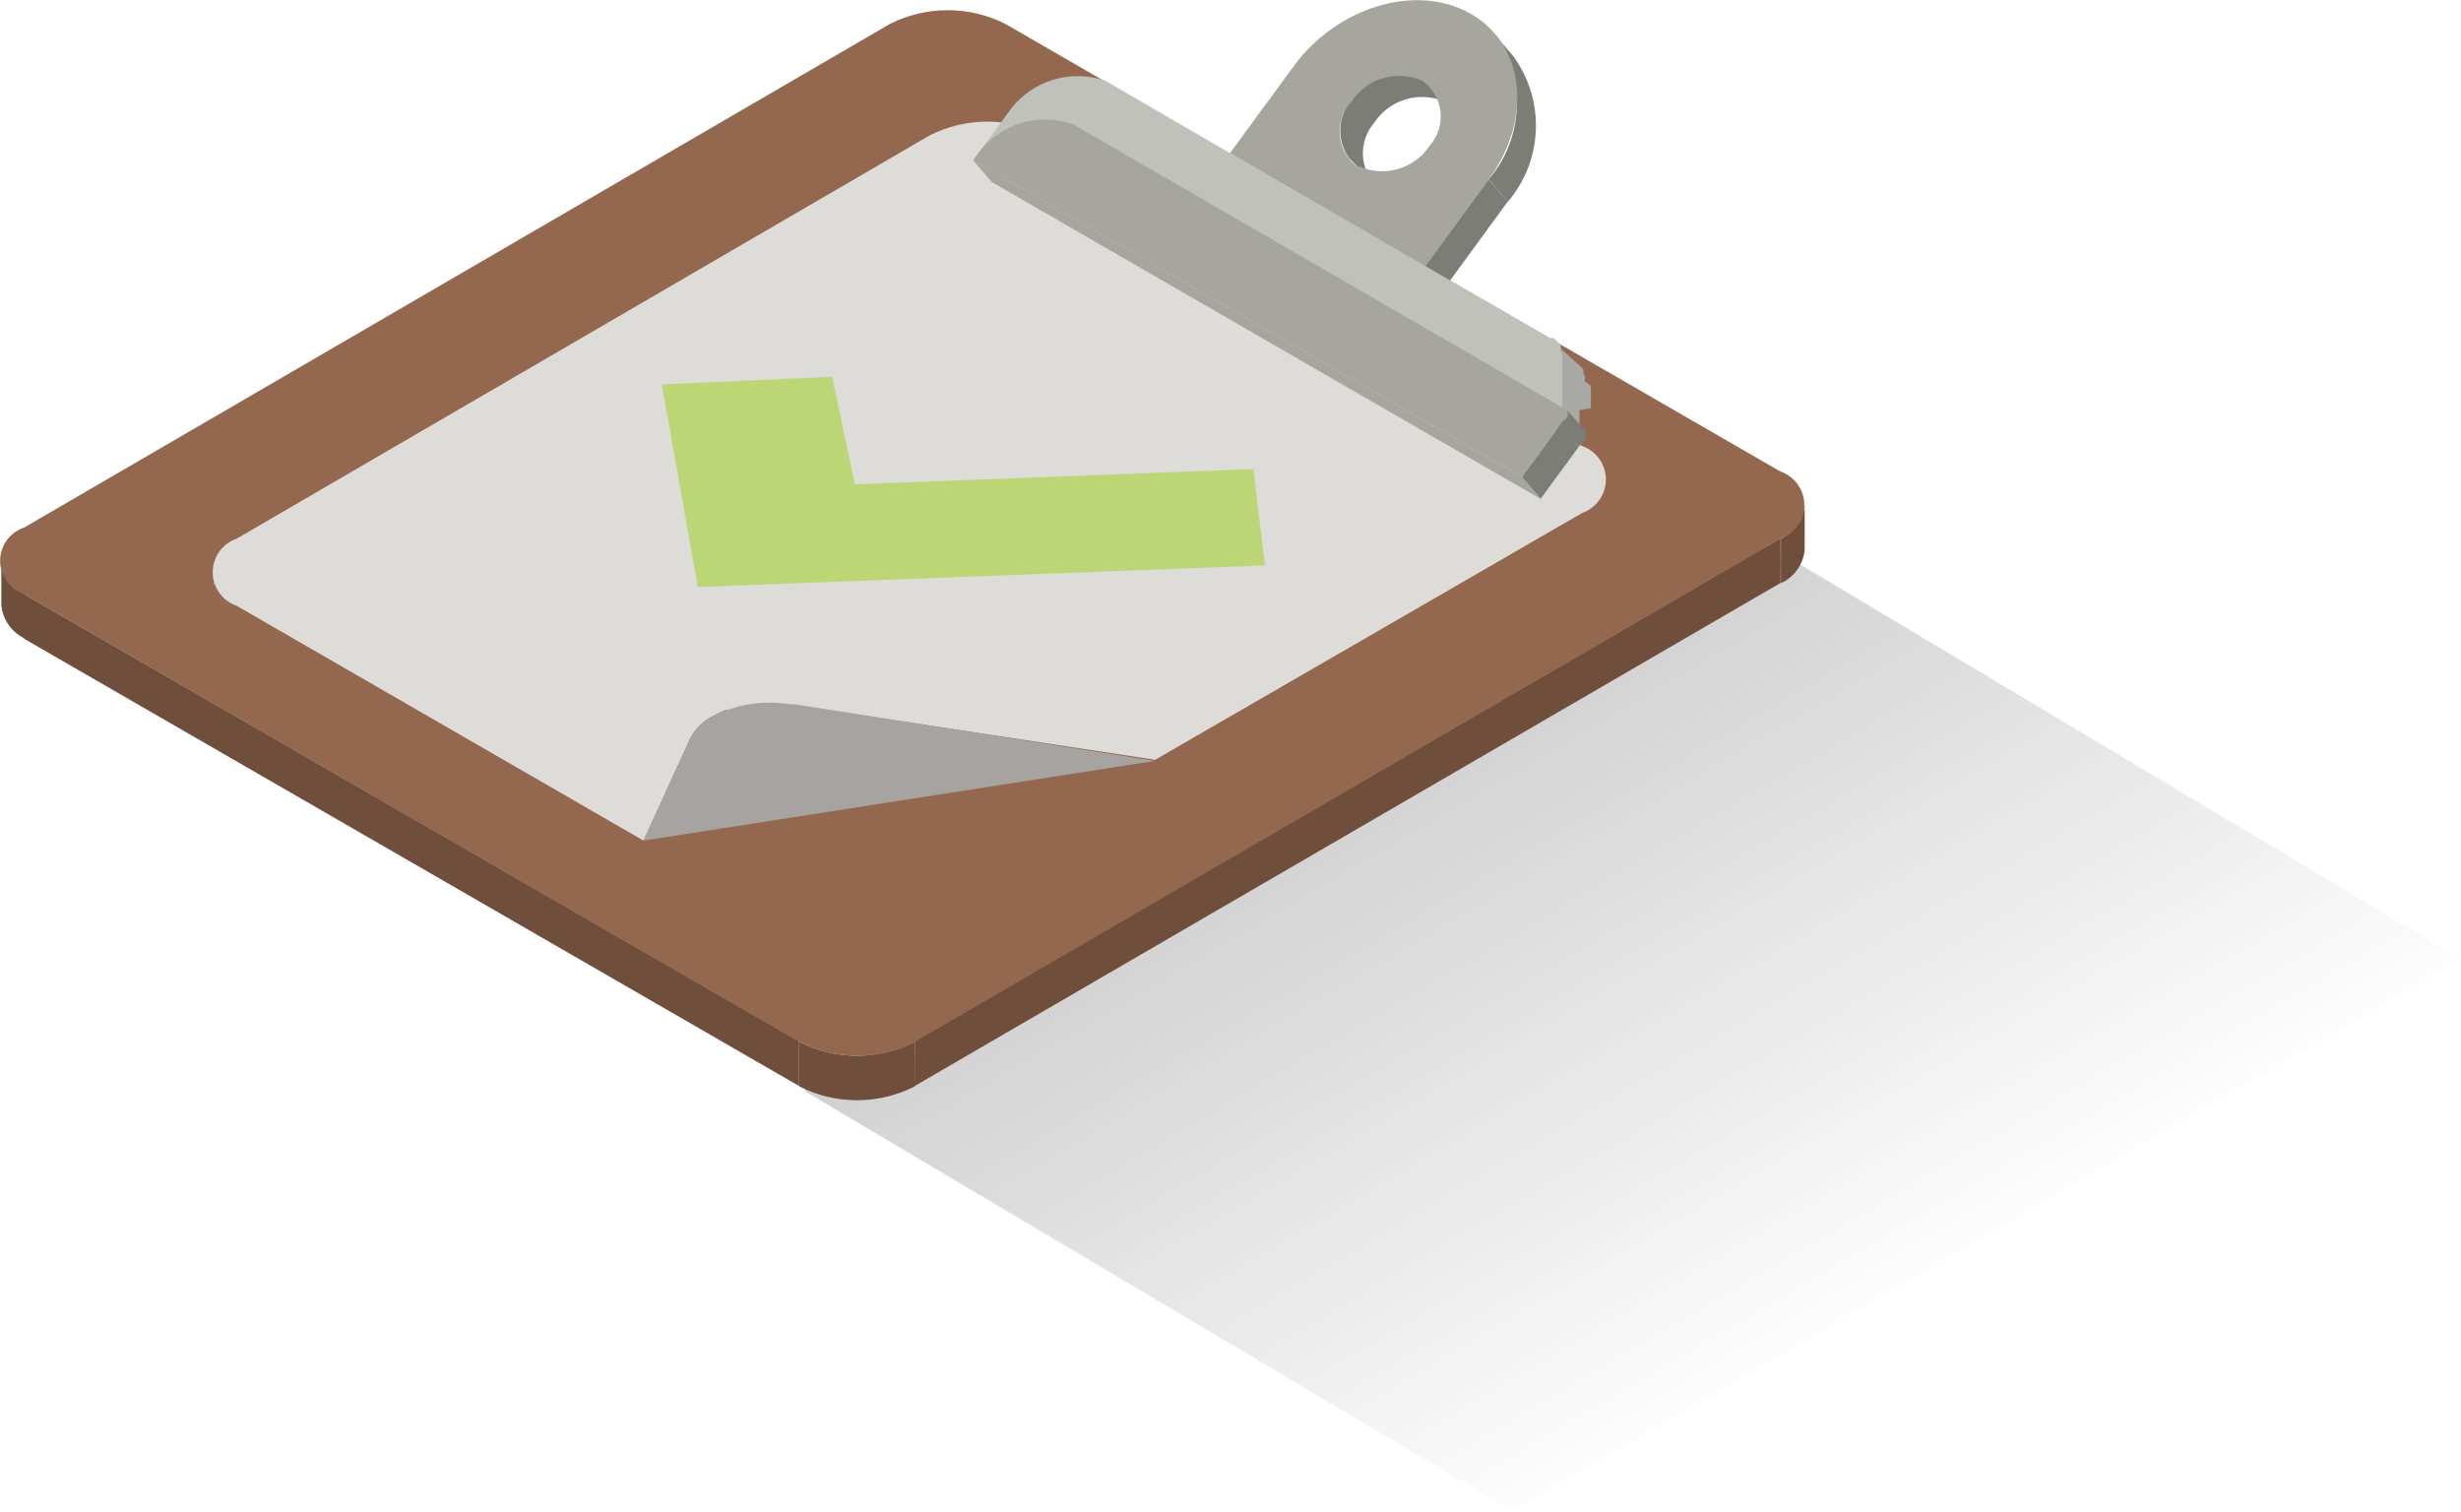
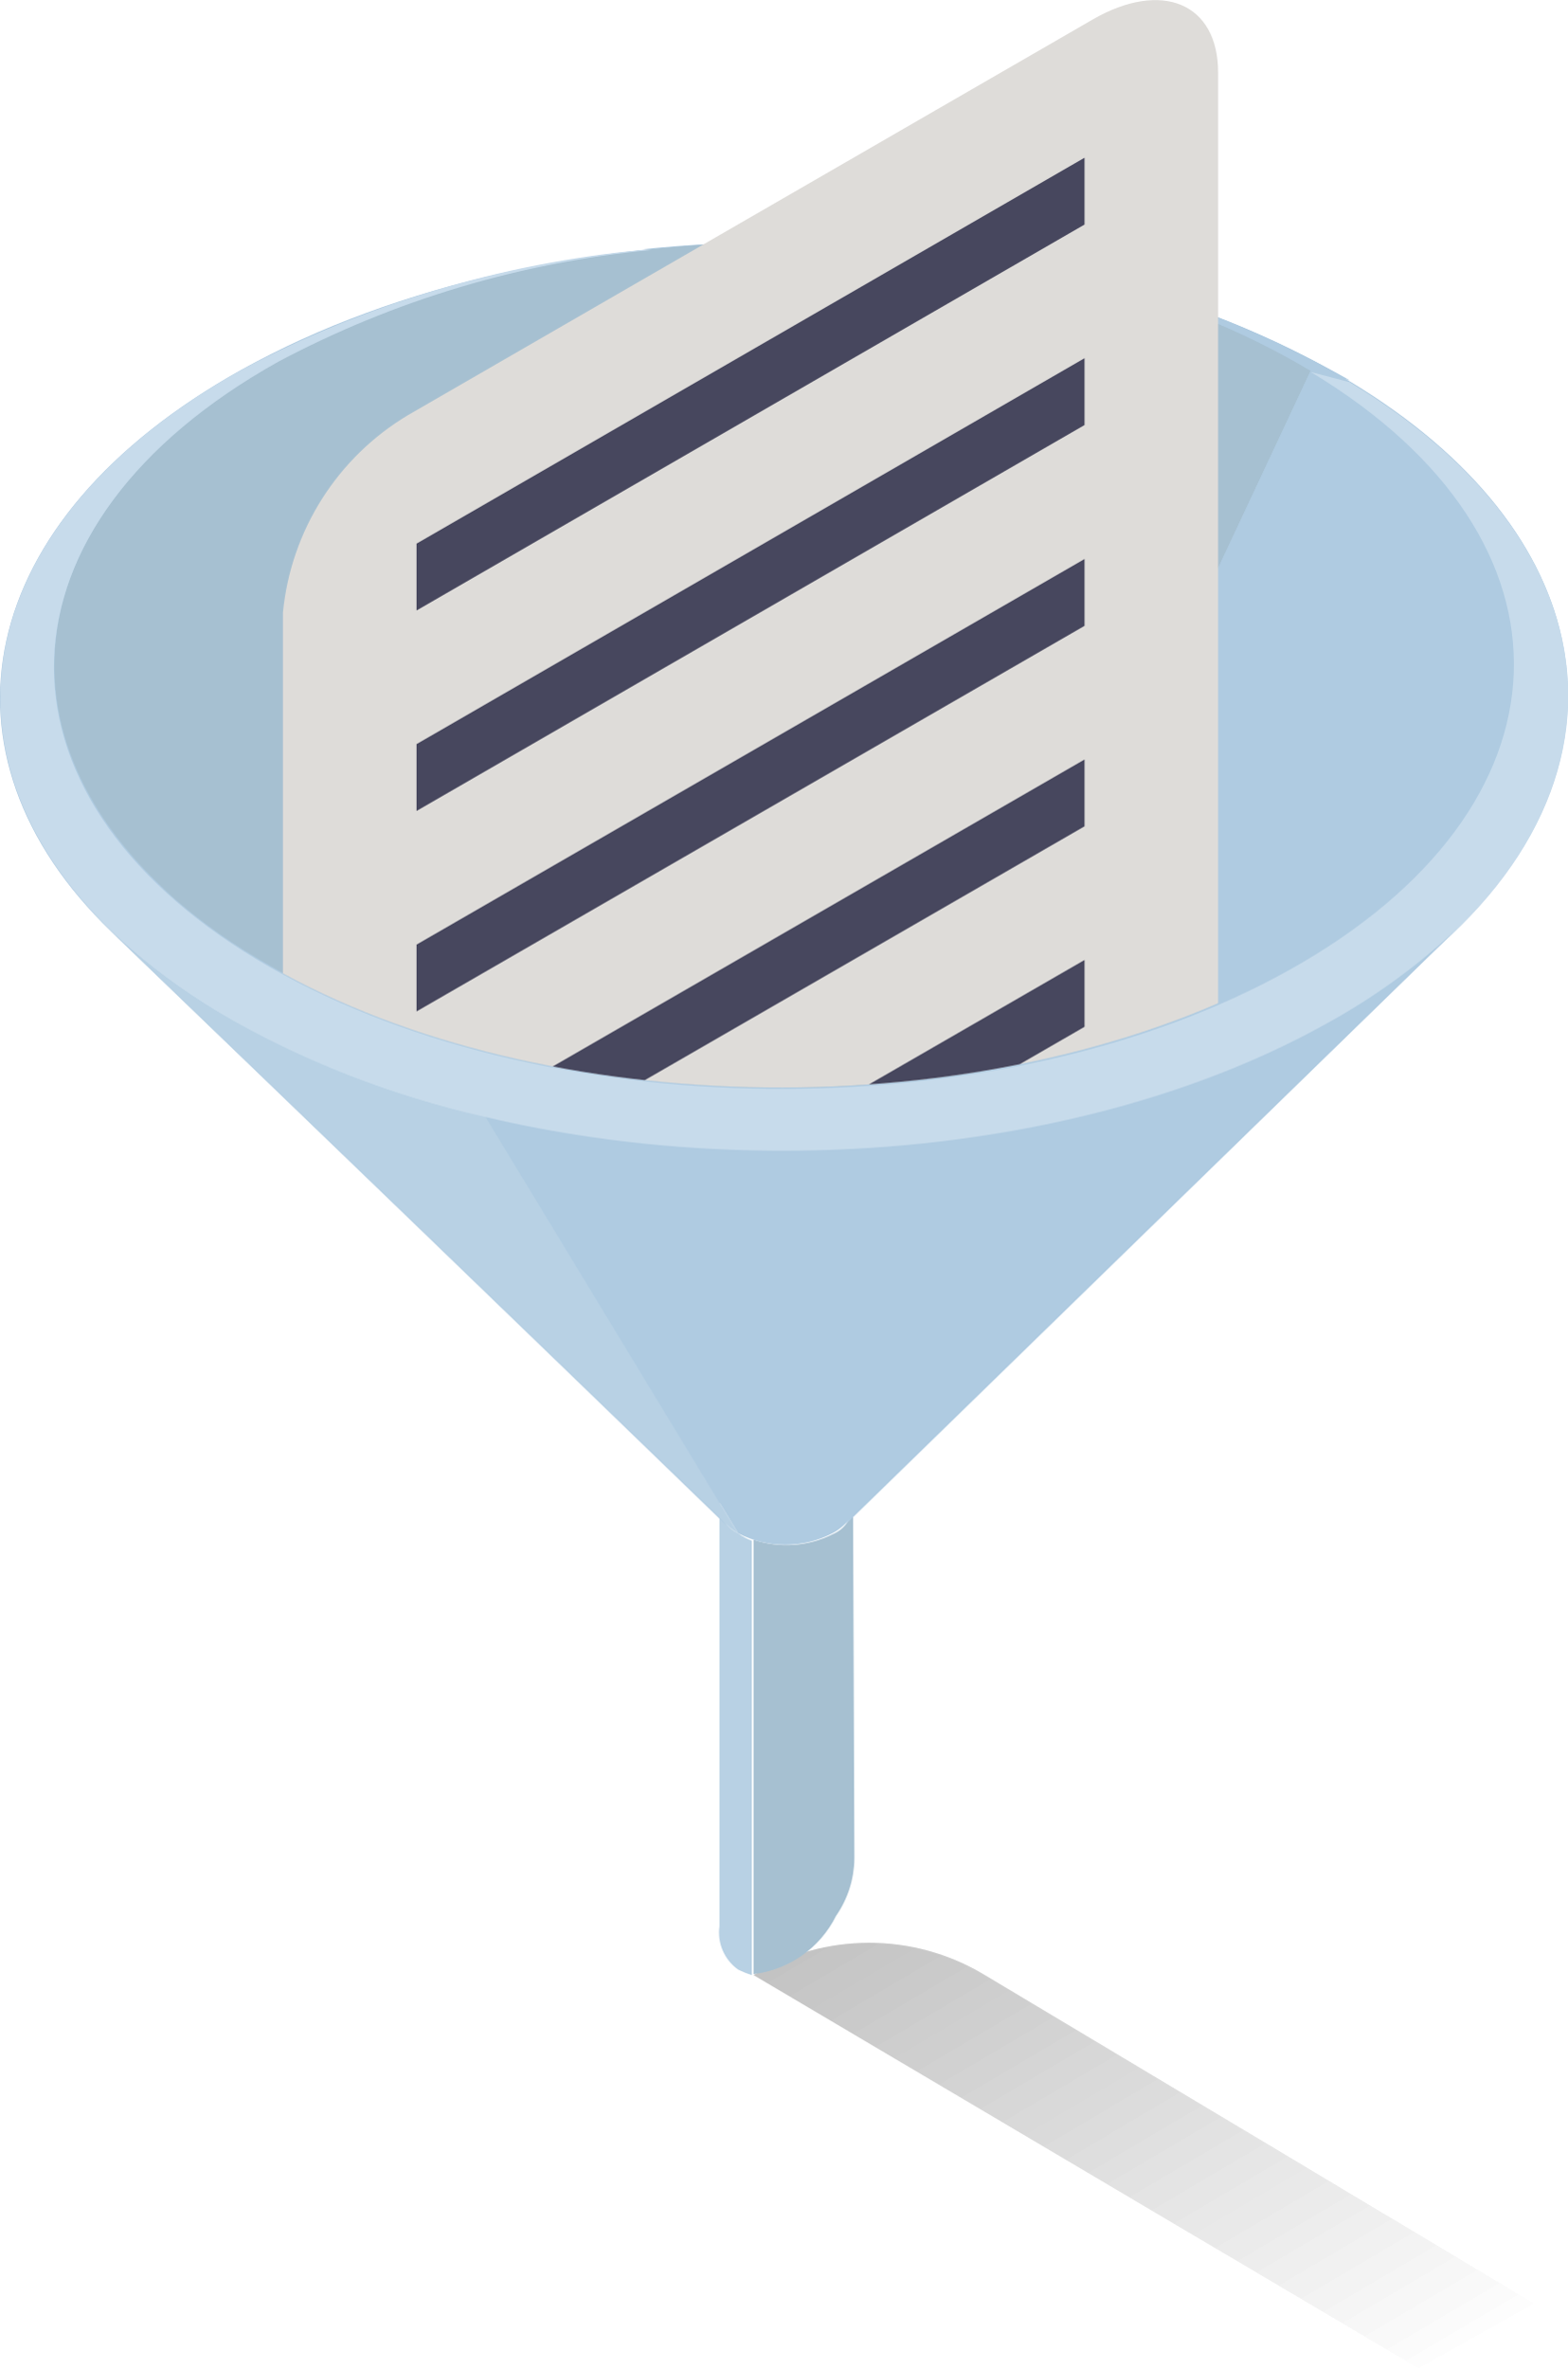
- <svg xmlns="http://www.w3.org/2000/svg" viewBox="0 0 90.14 55.36">
+ <svg xmlns="http://www.w3.org/2000/svg" viewBox="0 0 46.94 70.87">
  <defs>
-     <style>.cls-1{isolation:isolate;}.cls-2{fill:none;}.cls-3,.cls-5{opacity:0.15;mix-blend-mode:multiply;}.cls-3{fill:url(#Degradado_sin_nombre_3);}.cls-4{opacity:0.5;}.cls-5{fill:url(#linear-gradient);}.cls-6{fill:#6f4e3b;}.cls-7{fill:#725240;}.cls-8{fill:#94684e;}.cls-9{fill:#dedcd9;}.cls-10{fill:#a6a3a1;}.cls-11{fill:#bcd676;}.cls-12{fill:#7d7d77;}.cls-13{fill:#a6a69f;}.cls-14{fill:#a9a9a5;}.cls-15{fill:#c1c1bc;}</style>
-     <linearGradient id="Degradado_sin_nombre_3" x1="66.93" y1="49.66" x2="50.5" y2="21.78" gradientUnits="userSpaceOnUse">
-       <stop offset="0" stop-opacity="0" />
-       <stop offset="0.01" stop-opacity="0.02" />
-       <stop offset="1" />
-     </linearGradient>
-     <linearGradient id="linear-gradient" x1="66.93" y1="49.66" x2="50.5" y2="21.78" gradientUnits="userSpaceOnUse">
+     <style>.cls-1{fill:none;}.cls-2{isolation:isolate;}.cls-3{opacity:0.15;mix-blend-mode:multiply;fill:url(#Degradado_sin_nombre_2);}.cls-4{fill:#a6c0d1;}.cls-5{fill:#b8d1e4;}.cls-6{fill:#afcbe1;}.cls-7{fill:#c7dbeb;}.cls-8{clip-path:url(#clip-path);}.cls-9{fill:#dedcd9;}.cls-10{fill:#47475e;}</style>
+     <linearGradient id="Degradado_sin_nombre_2" x1="73.22" y1="83.25" x2="60.69" y2="62" gradientUnits="userSpaceOnUse">
      <stop offset="0" stop-opacity="0" />
      <stop offset="1" />
    </linearGradient>
+     <clipPath id="clip-path" transform="translate(-33.53 -10)">
+       <path class="cls-1" d="M41.23,38.69l-.41-.27V7.22H71.17V39.48C62.43,43.83,49.29,43.54,41.23,38.69Z" />
+     </clipPath>
  </defs>
-   <g class="cls-1">
+   <g class="cls-2">
    <g id="Layer_1" data-name="Layer 1">
-       <polygon class="cls-2" points="16.88 7.79 16.87 7.79 16.87 7.79 16.87 7.79 16.87 7.79 16.87 7.87 16.88 7.87 16.88 7.87 16.88 7.87 16.88 7.86 16.88 7.79" />
-       <polygon class="cls-2" points="16.73 7.72 16.72 7.72 16.72 7.73 16.72 7.72 16.72 7.73 16.72 7.8 16.73 7.8 16.73 7.8 16.74 7.8 16.73 7.79 16.73 7.72" />
-       <polygon class="cls-3" points="64.3 19.7 29.45 39.95 55.41 55.36 90.14 35.14 64.3 19.7" />
-       <g class="cls-4">
-         <polygon class="cls-5" points="64.3 19.7 29.45 39.95 55.41 55.36 90.14 35.14 64.3 19.7" />
+       <polygon class="cls-1" points="7.16 41.76 7.15 41.76 7.15 41.77 7.15 41.76 7.15 41.77 7.15 41.85 7.16 41.85 7.16 41.84 7.16 41.84 7.16 41.83 7.16 41.76" />
+       <path class="cls-3" d="M56.09,69.11h0L76,80.88l3.46-1.94L63,69.1A6.69,6.69,0,0,0,56.09,69.11Z" transform="translate(-33.53 -10)" />
+       <path class="cls-3" d="M56.09,69.11h0L76,80.88l3.46-1.94L63,69.1A6.69,6.69,0,0,0,56.09,69.11Z" transform="translate(-33.53 -10)" />
+       <polygon class="cls-1" points="7.31 41.83 7.3 41.83 7.3 41.84 7.29 41.83 7.3 41.84 7.3 41.91 7.31 41.91 7.31 41.91 7.31 41.91 7.31 41.9 7.31 41.83" />
+       <path class="cls-4" d="M59.07,55.08a1,1,0,0,1-.62.84,3.1,3.1,0,0,1-2.36.16v13a3.18,3.18,0,0,0,2.47-1.74,3.07,3.07,0,0,0,.55-1.72Z" transform="translate(-33.53 -10)" />
+       <path class="cls-5" d="M55.63,55.89a1,1,0,0,1-.56-.79l0,12.55a1.36,1.36,0,0,0,.55,1.29,2.63,2.63,0,0,0,.42.17v-13A1.71,1.71,0,0,1,55.63,55.89Z" transform="translate(-33.53 -10)" />
+       <g class="cls-2">
+         <path class="cls-6" d="M61.17,17.46a40.86,40.86,0,0,0-8.42,0l.29,0a38,38,0,0,1,7.84,0Z" transform="translate(-33.53 -10)" />
+         <path class="cls-6" d="M36.86,37.88c-5.51-5.31-4.16-12.32,3.89-16.81C50.1,15.85,65,16,73.94,21.41L58.51,54.29a3.08,3.08,0,0,0-2.82,0c-.69.38-.81,1-.34,1.43Q46.11,46.78,36.86,37.88Z" transform="translate(-33.53 -10)" />
+         <path class="cls-6" d="M60.88,17.43l.29,0a31.15,31.15,0,0,1,12.77,3.95l-1.17-.31A29.23,29.23,0,0,0,60.88,17.43Z" transform="translate(-33.53 -10)" />
+         <path class="cls-4" d="M57.07,54.57l-1.88-1.81-.95-.91c-.56-.55-1.31-1.27-1.88-1.81l-1.88-1.82-.94-.9L47.66,45.5l-1.89-1.81c-.28-.27-.65-.64-.94-.91L43,41c-.56-.55-1.32-1.27-1.88-1.81l-.94-.91-1.88-1.81C33.12,31.49,34.37,25,41.87,20.79c8.71-4.85,22.54-4.71,30.9.31Z" transform="translate(-33.53 -10)" />
+         <path class="cls-6" d="M58.79,55.68c.45-.44.36-1-.28-1.39L73.94,21.41c7.47,4.5,8.51,11.22,3.24,16.36Z" transform="translate(-33.53 -10)" />
+         <path class="cls-6" d="M75.78,36.33l-9.36,9.12-9.35,9.12L72.77,21.1C79.73,25.29,80.69,31.55,75.78,36.33Z" transform="translate(-33.53 -10)" />
+         <path class="cls-6" d="M38.25,36.44a16.82,16.82,0,0,0,3,2.25c8.35,5,22.19,5.17,30.9.31a17.14,17.14,0,0,0,3.65-2.67l-9.36,9.12-9.35,9.12-1.88-1.81-.95-.91c-.56-.55-1.31-1.27-1.88-1.81l-1.88-1.82-.94-.9L47.66,45.5l-1.89-1.81c-.28-.27-.65-.64-.94-.91L43,41c-.56-.55-1.32-1.27-1.88-1.81l-.94-.91Z" transform="translate(-33.53 -10)" />
+         <path class="cls-7" d="M52.75,17.48l.29,0a29.75,29.75,0,0,0-11.17,3.34c-8.71,4.86-9,12.87-.64,17.9s22.19,5.17,30.9.31,9-12.87.64-17.9l1.17.31c9,5.4,8.66,14-.69,19.22S49,45.7,40.06,40.29s-8.66-14,.69-19.22A32.16,32.16,0,0,1,52.75,17.48Z" transform="translate(-33.53 -10)" />
      </g>
-       <g class="cls-1">
-         <path class="cls-6" d="M90.05,62.55v1.63a1.49,1.49,0,0,1-.87,1.22V63.77A1.51,1.51,0,0,0,90.05,62.55Z" transform="translate(-23.95 -44.04)" />
-         <path class="cls-6" d="M24,66.21V64.58a1.5,1.5,0,0,0,.88,1.23v1.63A1.51,1.51,0,0,1,24,66.21Z" transform="translate(-23.95 -44.04)" />
-         <polygon class="cls-7" points="33.22 29.28 32.75 29.55 32.48 29.4 33.22 29.28" />
-         <path class="cls-8" d="M89.16,61.31a1.3,1.3,0,0,1,0,2.46L57.46,82.2a4.66,4.66,0,0,1-4.24,0L24.84,65.81a1.29,1.29,0,0,1,0-2.45L56.54,44.92a4.69,4.69,0,0,1,4.24,0Z" transform="translate(-23.95 -44.04)" />
-         <path class="cls-9" d="M32.5,66.15l-.08-.06Zm-.12-.08-.06,0Zm-.07,0L32.24,66Zm.31.21-.1-.07Zm-.46-.35s0,0,.05.05S32.17,65.9,32.16,65.88Zm-.42-.8s0,0,0,0S31.75,65.09,31.74,65.08Zm0,.08a.06.06,0,0,1,0,0A.06.06,0,0,0,31.75,65.16Zm0,.08v0Zm0,.09v0Zm0,.08a.08.08,0,0,0,0,0A.08.08,0,0,1,31.83,65.41Zm0,.08,0,.05Zm.05.08,0,0Zm.05.08,0,0Zm.06.08,0,0Zm.06.07.05,0ZM31.74,65v0Z" transform="translate(-23.95 -44.04)" />
-         <polygon class="cls-6" points="65.22 19.72 65.22 21.35 33.5 39.78 33.51 38.15 65.22 19.72" />
-         <polygon class="cls-6" points="29.27 38.15 29.27 39.78 0.89 23.4 0.89 21.77 29.27 38.15" />
-         <path class="cls-6" d="M57.46,82.2v1.63a4.66,4.66,0,0,1-4.24,0V82.2A4.66,4.66,0,0,0,57.46,82.2Z" transform="translate(-23.95 -44.04)" />
-       </g>
-       <path class="cls-9" d="M81.88,60.37,62.23,49A4.68,4.68,0,0,0,58,49L32.62,63.77a1.3,1.3,0,0,0,0,2.46l14.9,8.6,1.72-3.76a1.87,1.87,0,0,1,.82-.8,3.68,3.68,0,0,1,.49-.23l2.53-.17,13.18,2L81.9,62.83A1.3,1.3,0,0,0,81.88,60.37Z" transform="translate(-23.95 -44.04)" />
-       <path class="cls-10" d="M66.25,71.91,47.52,74.83l1.72-3.76a1.87,1.87,0,0,1,.82-.8,4.63,4.63,0,0,1,2.85-.43l.17,0Z" transform="translate(-23.95 -44.04)" />
-       <polygon class="cls-11" points="45.91 17.18 46.33 20.71 25.56 21.5 24.24 14.08 30.48 13.8 31.31 17.74 45.91 17.18" />
-       <g class="cls-1">
-         <path class="cls-12" d="M76.4,47.23l.83.83a1.42,1.42,0,0,0-.35-.29,2.1,2.1,0,0,0-2.6.77,1.72,1.72,0,0,0-.08,2.13l-.83-.83a1.72,1.72,0,0,1,.08-2.13,2.09,2.09,0,0,1,2.6-.76A1.39,1.39,0,0,1,76.4,47.23Z" transform="translate(-23.95 -44.04)" />
-         <path class="cls-12" d="M78.67,45.27l.7.82a4.3,4.3,0,0,1-.2,5.35l-.69-.83A4.3,4.3,0,0,0,78.67,45.27Z" transform="translate(-23.95 -44.04)" />
-         <polygon class="cls-12" points="54.52 6.57 55.22 7.39 52.89 10.58 52.19 9.75 54.52 6.57" />
-         <path class="cls-13" d="M78.48,50.61,76.15,53.8,69,49.65l2.33-3.18c1.61-2.2,4.52-3.06,6.5-1.92S80.09,48.41,78.48,50.61Zm-4.76-.48a2.09,2.09,0,0,0,2.6-.76A1.61,1.61,0,0,0,76.05,47a2.09,2.09,0,0,0-2.6.76,1.6,1.6,0,0,0,.27,2.42" transform="translate(-23.95 -44.04)" />
-         <path class="cls-14" d="M82.22,59a.25.25,0,0,1,0-.11.51.51,0,0,0,0-.1l-.5-.58.5.58s0-.08,0-.16,0,0,0-.1l0-.11s0,0,0-.15,0,0,0-.09L82,58l0-.09,0-.09-.05-.08,0-.08,0-.08-.07-.08L81,56.7l.07.09h0a.23.23,0,0,1,0,.07l0,.08h0l0,.08.05.09a.64.64,0,0,0,0,.1c0,.06,0,.09,0,.12s0,.08,0,.09h0a1.45,1.45,0,0,1,0,.16.27.27,0,0,1,0,.1.27.27,0,0,1,0,.1h0c0,.08,0,.12,0,.16h0a.59.59,0,0,1,0,.11h0a.51.51,0,0,1,0,.1v.11a.8.8,0,0,1,0,.11.28.28,0,0,1,0,.11.88.88,0,0,1,0,.17c0,.06,0,.08,0,.1a1.1,1.1,0,0,1,0,.11c0,.06,0,.08,0,.11a.43.43,0,0,0,0,.1l.68.8a.53.53,0,0,0,0-.11s0,0,0-.1,0,0,0-.11,0,0,0-.1a1,1,0,0,0,0-.17.31.31,0,0,0,0-.11.66.66,0,0,1,0-.11Z" transform="translate(-23.95 -44.04)" />
-         <path class="cls-15" d="M63.25,48.62a3.08,3.08,0,0,0-3.43,1S60.18,49.11,61,48a3.09,3.09,0,0,1,3.44-1L69,49.65l7.18,4.15,4.54,2.62.07,0,.07,0,.06.06s0,0,.06.06l.07.07.07.09a.23.23,0,0,1,0,.07l0,.08,0,.08.05.09a.64.64,0,0,0,0,.1c0,.06,0,.09,0,.12s0,.08,0,.09a1.45,1.45,0,0,1,0,.16.27.27,0,0,1,0,.1.27.27,0,0,1,0,.1c0,.08,0,.12,0,.16a.59.59,0,0,1,0,.11.51.51,0,0,1,0,.1v.11a.8.8,0,0,1,0,.11.28.28,0,0,1,0,.11.88.88,0,0,1,0,.17c0,.06,0,.08,0,.1a1.1,1.1,0,0,1,0,.11c0,.06,0,.08,0,.11a.43.43,0,0,0,0,.1Z" transform="translate(-23.95 -44.04)" />
-         <path class="cls-12" d="M81.37,59.08l.69.8L82,60a.78.78,0,0,0,0,.12l-.06.11-.07.11-.69-.8.07-.11.06-.11s0-.05,0-.11Z" transform="translate(-23.95 -44.04)" />
-         <path class="cls-12" d="M81.16,59.49l.69.8-.07.11-.69-.79Z" transform="translate(-23.95 -44.04)" />
-         <path class="cls-12" d="M81.09,59.61l.69.79-1.4,1.91-.69-.8Z" transform="translate(-23.95 -44.04)" />
-         <path class="cls-13" d="M81.16,59.49l-.07.12-1.4,1.9-20.1-11.6.23-.32a3.08,3.08,0,0,1,3.43-1L81.37,59.08l0,.08c0,.06,0,.08,0,.11l-.06.11Z" transform="translate(-23.95 -44.04)" />
-         <polygon class="cls-13" points="55.74 17.47 56.42 18.27 36.33 6.67 35.63 5.86 55.74 17.47" />
+       <path class="cls-5" d="M40.06,40.29a18.44,18.44,0,0,1-3.2-2.41q9.26,8.9,18.49,17.81a1.55,1.55,0,0,0,.28.2L48.07,43.43A28,28,0,0,1,40.06,40.29Z" transform="translate(-33.53 -10)" />
+       <path class="cls-6" d="M73.25,40.63c-6.92,3.86-16.84,4.77-25.18,2.8l7.56,12.46a3.08,3.08,0,0,0,2.82,0,1.47,1.47,0,0,0,.34-.24L77.18,37.77A19,19,0,0,1,73.25,40.63Z" transform="translate(-33.53 -10)" />
+       <g class="cls-8">
+         <path class="cls-9" d="M42,28.33v37.5c0,2.08,1.68,2.79,3.75,1.59l20.5-11.84A7.76,7.76,0,0,0,70,49.67V12.17c0-2.07-1.68-2.78-3.75-1.59L45.75,22.42A7.76,7.76,0,0,0,42,28.33Z" transform="translate(-33.53 -10)" />
+         <polygon class="cls-10" points="12.47 18.27 32.47 6.72 32.47 4.72 12.47 16.27 12.47 18.27" />
+         <polygon class="cls-10" points="12.47 24.27 32.47 12.72 32.47 10.72 12.47 22.27 12.47 24.27" />
+         <polygon class="cls-10" points="12.47 30.27 32.47 18.73 32.47 16.73 12.47 28.27 12.47 30.27" />
+         <polygon class="cls-10" points="12.47 36.27 32.47 24.73 32.47 22.73 12.47 34.27 12.47 36.27" />
+         <polygon class="cls-10" points="12.47 42.27 32.47 30.73 32.47 28.73 12.47 40.27 12.47 42.27" />
      </g>
    </g>
  </g>
</svg>
